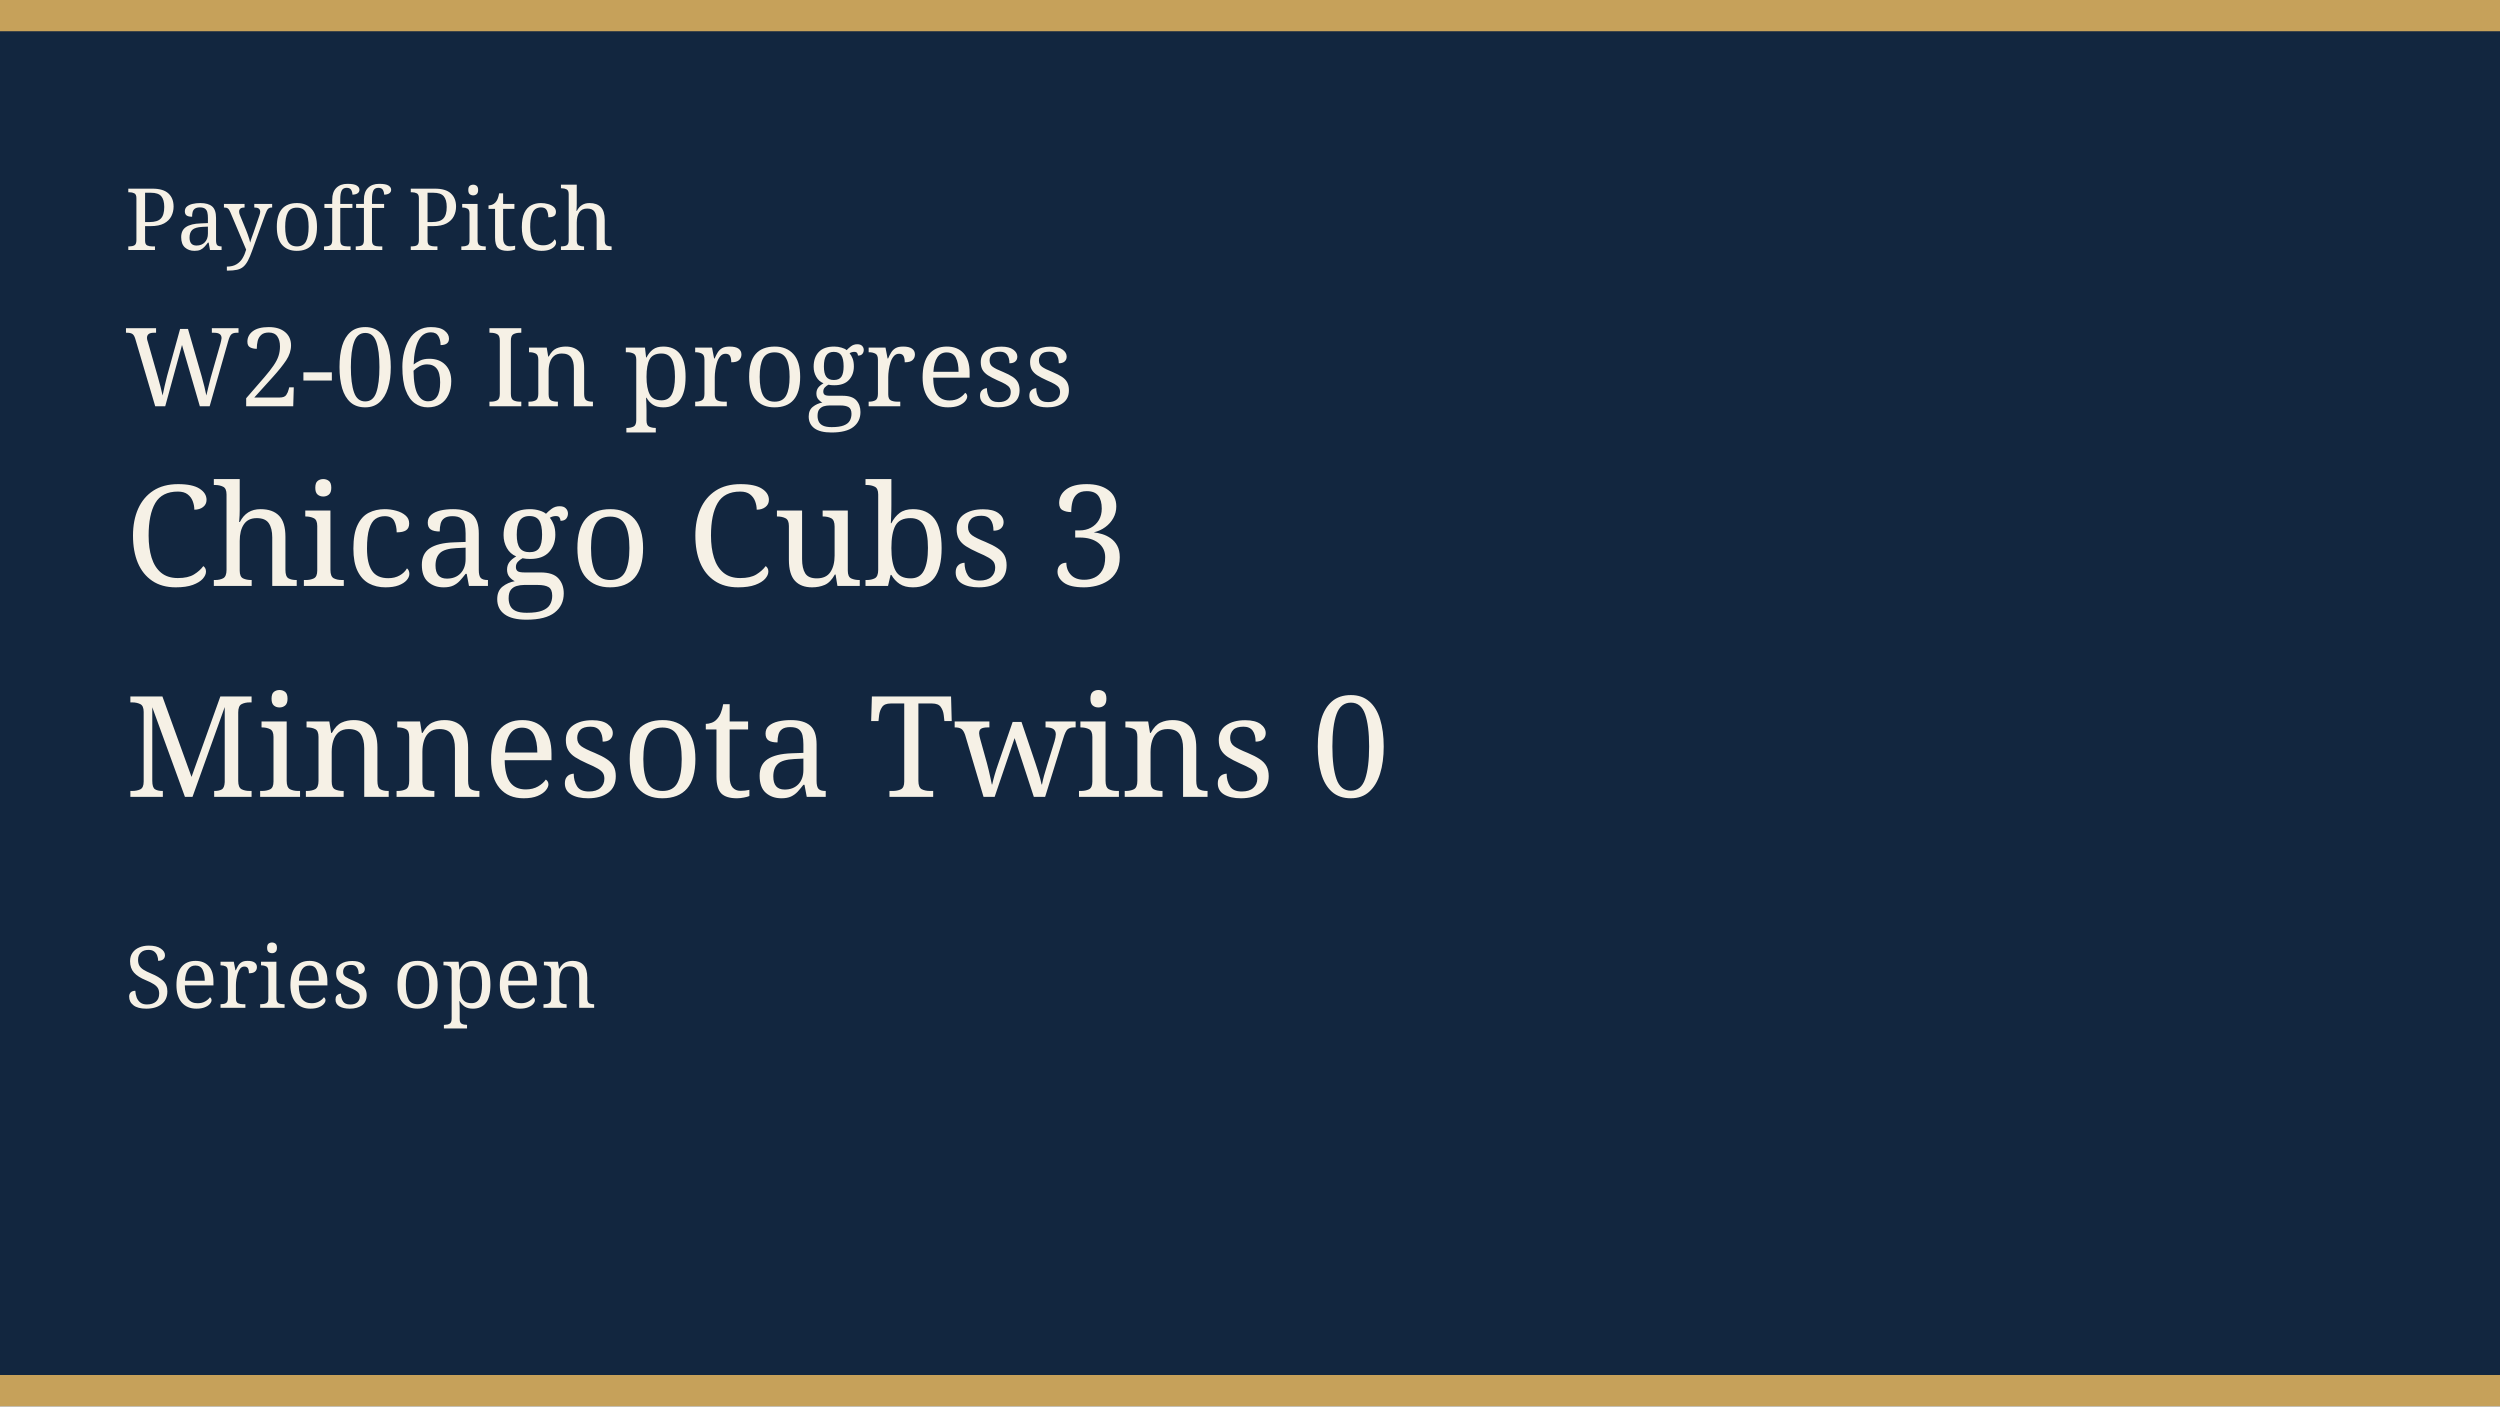
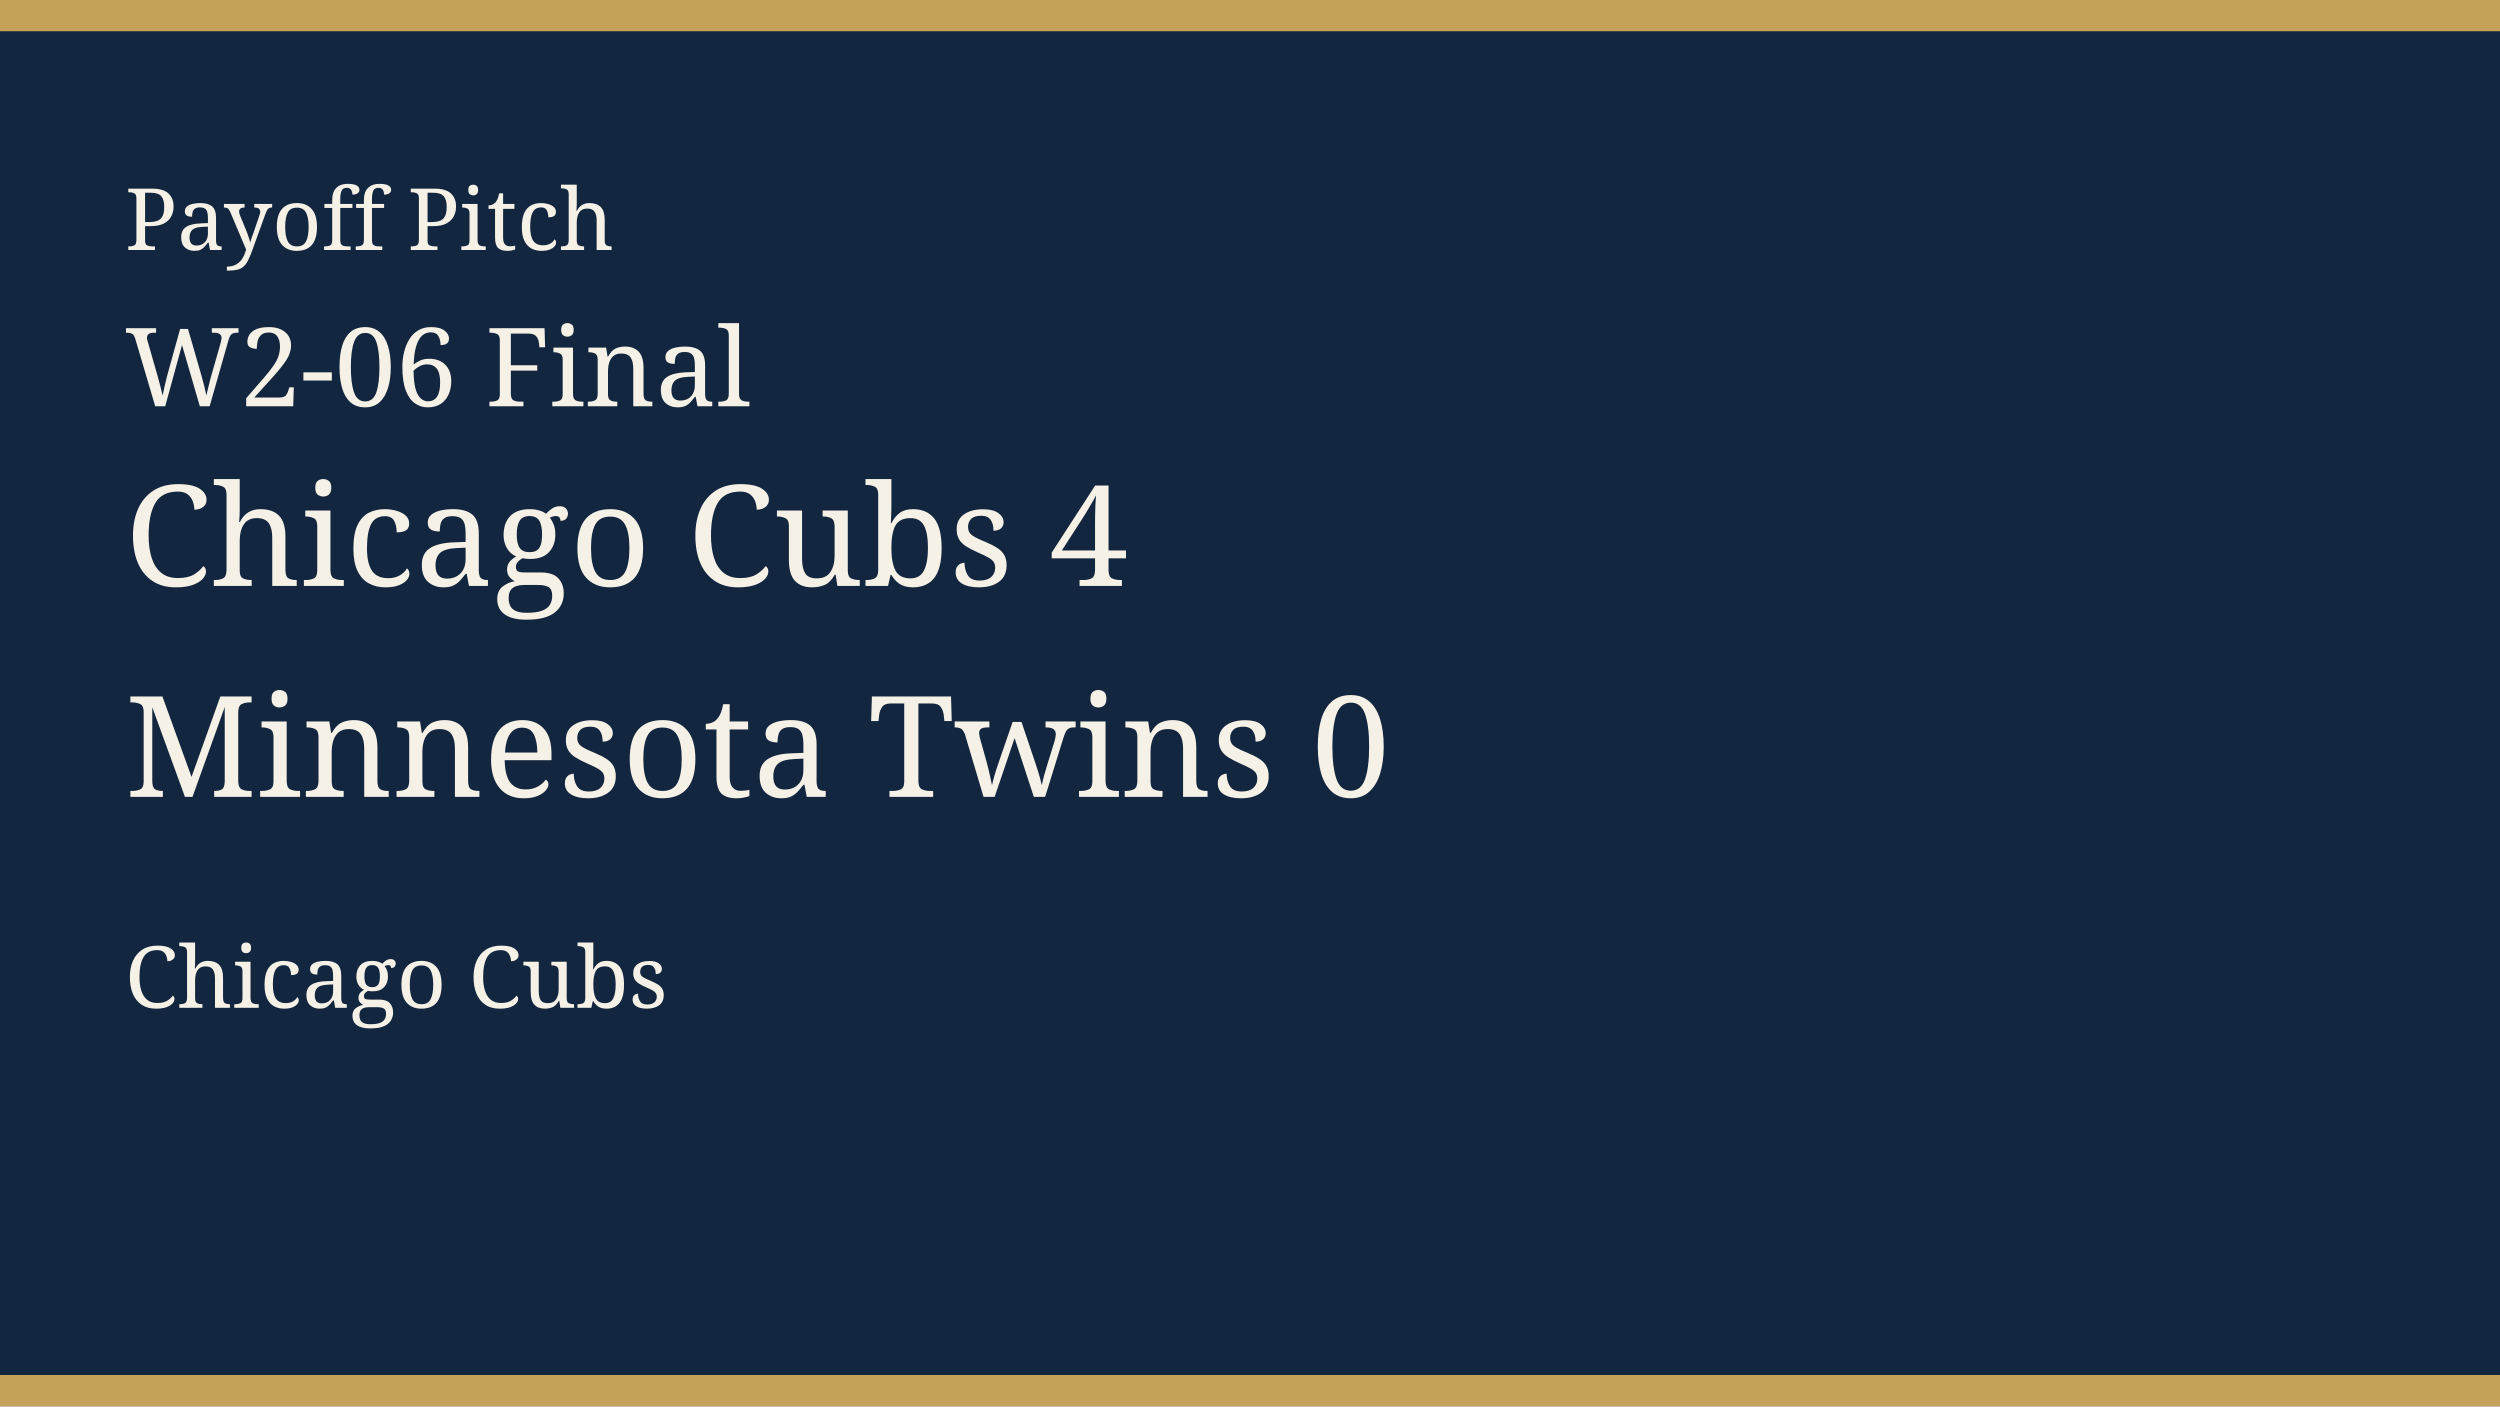
<svg xmlns="http://www.w3.org/2000/svg" width="640" height="360" viewBox="0 0 640 360" role="img">
  <rect width="640" height="360" fill="#12263f" />
  <rect width="640" height="8" fill="#c6a15a" />
  <rect y="352" width="640" height="8" fill="#c6a15a" />
  <text x="32" y="64" fill="#f6f1e6" font-family="Georgia, serif" font-size="22">Payoff Pitch</text>
-   <text x="32" y="104" fill="#f6f1e6" font-family="Georgia, serif" font-size="28">W2-06 In progress</text>
-   <text x="32" y="150" fill="#f6f1e6" font-family="Georgia, serif" font-size="36">Chicago Cubs 3</text>
+   <text x="32" y="104" fill="#f6f1e6" font-family="Georgia, serif" font-size="28">W2-06 Final</text>
+   <text x="32" y="150" fill="#f6f1e6" font-family="Georgia, serif" font-size="36">Chicago Cubs 4</text>
  <text x="32" y="204" fill="#f6f1e6" font-family="Georgia, serif" font-size="36">Minnesota Twins 0</text>
-   <text x="32" y="258" fill="#f6f1e6" font-family="Georgia, serif" font-size="22">Series open</text>
+   <text x="32" y="258" fill="#f6f1e6" font-family="Georgia, serif" font-size="22">Chicago Cubs</text>
</svg>
